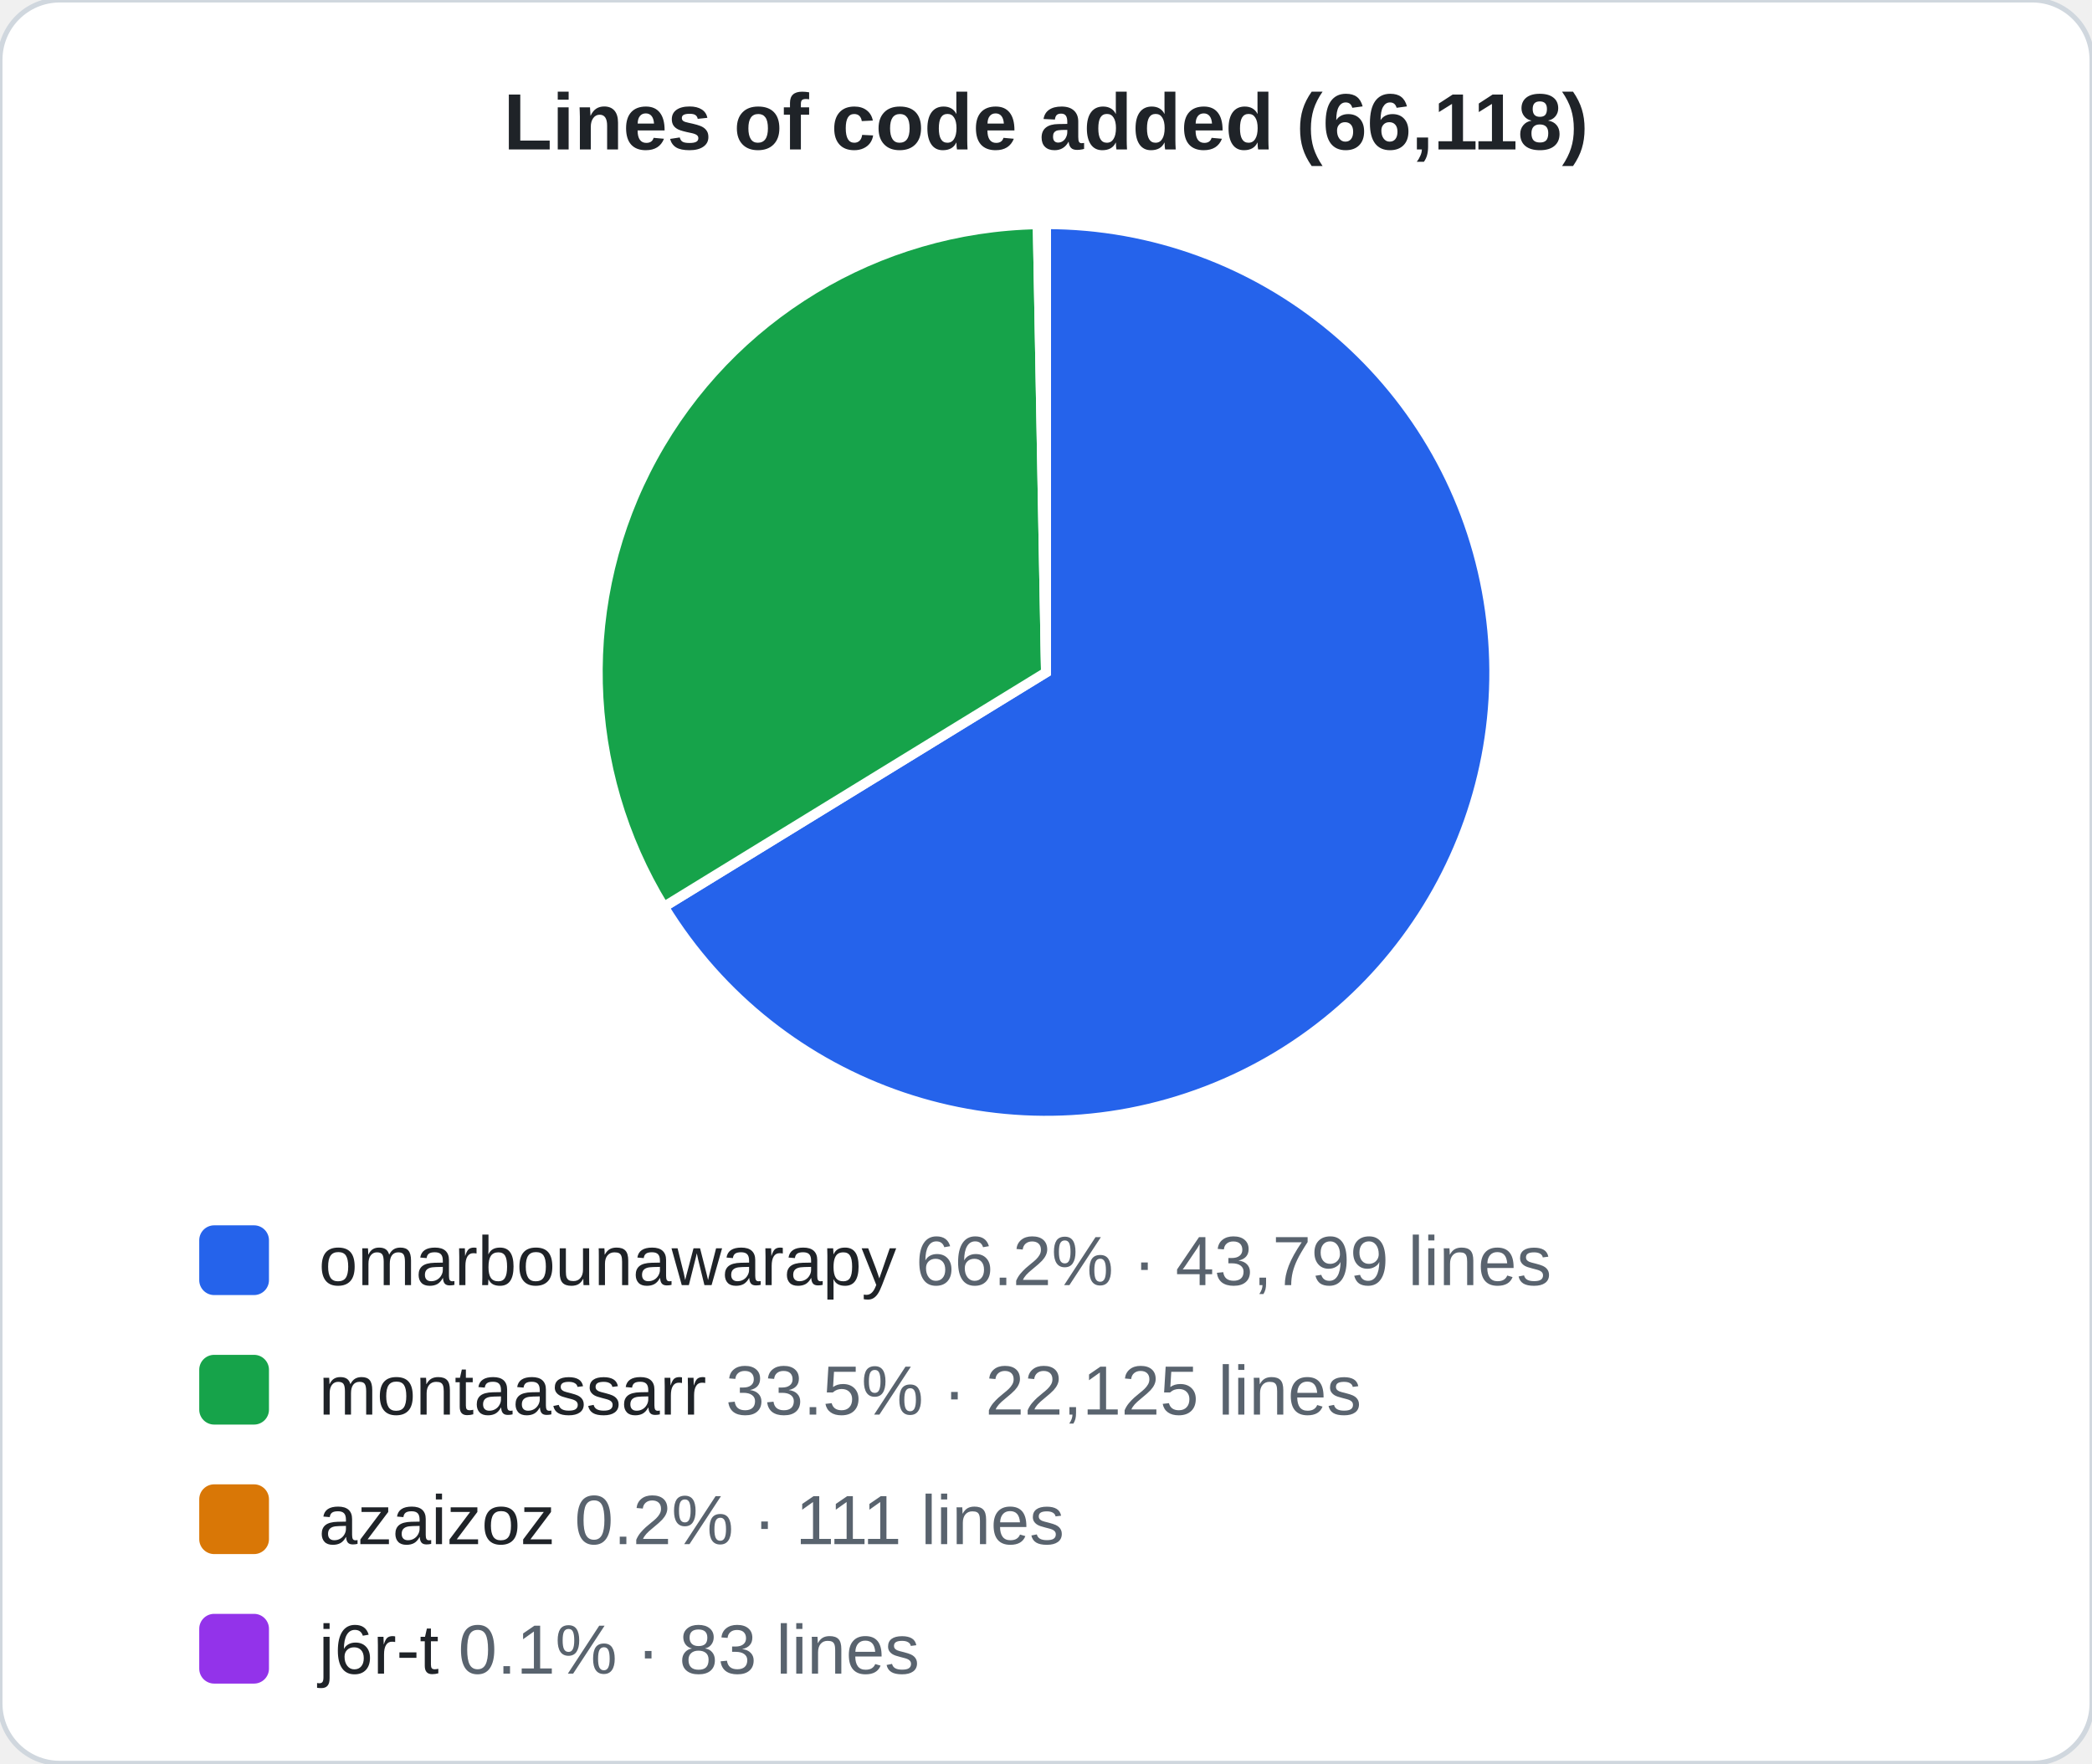
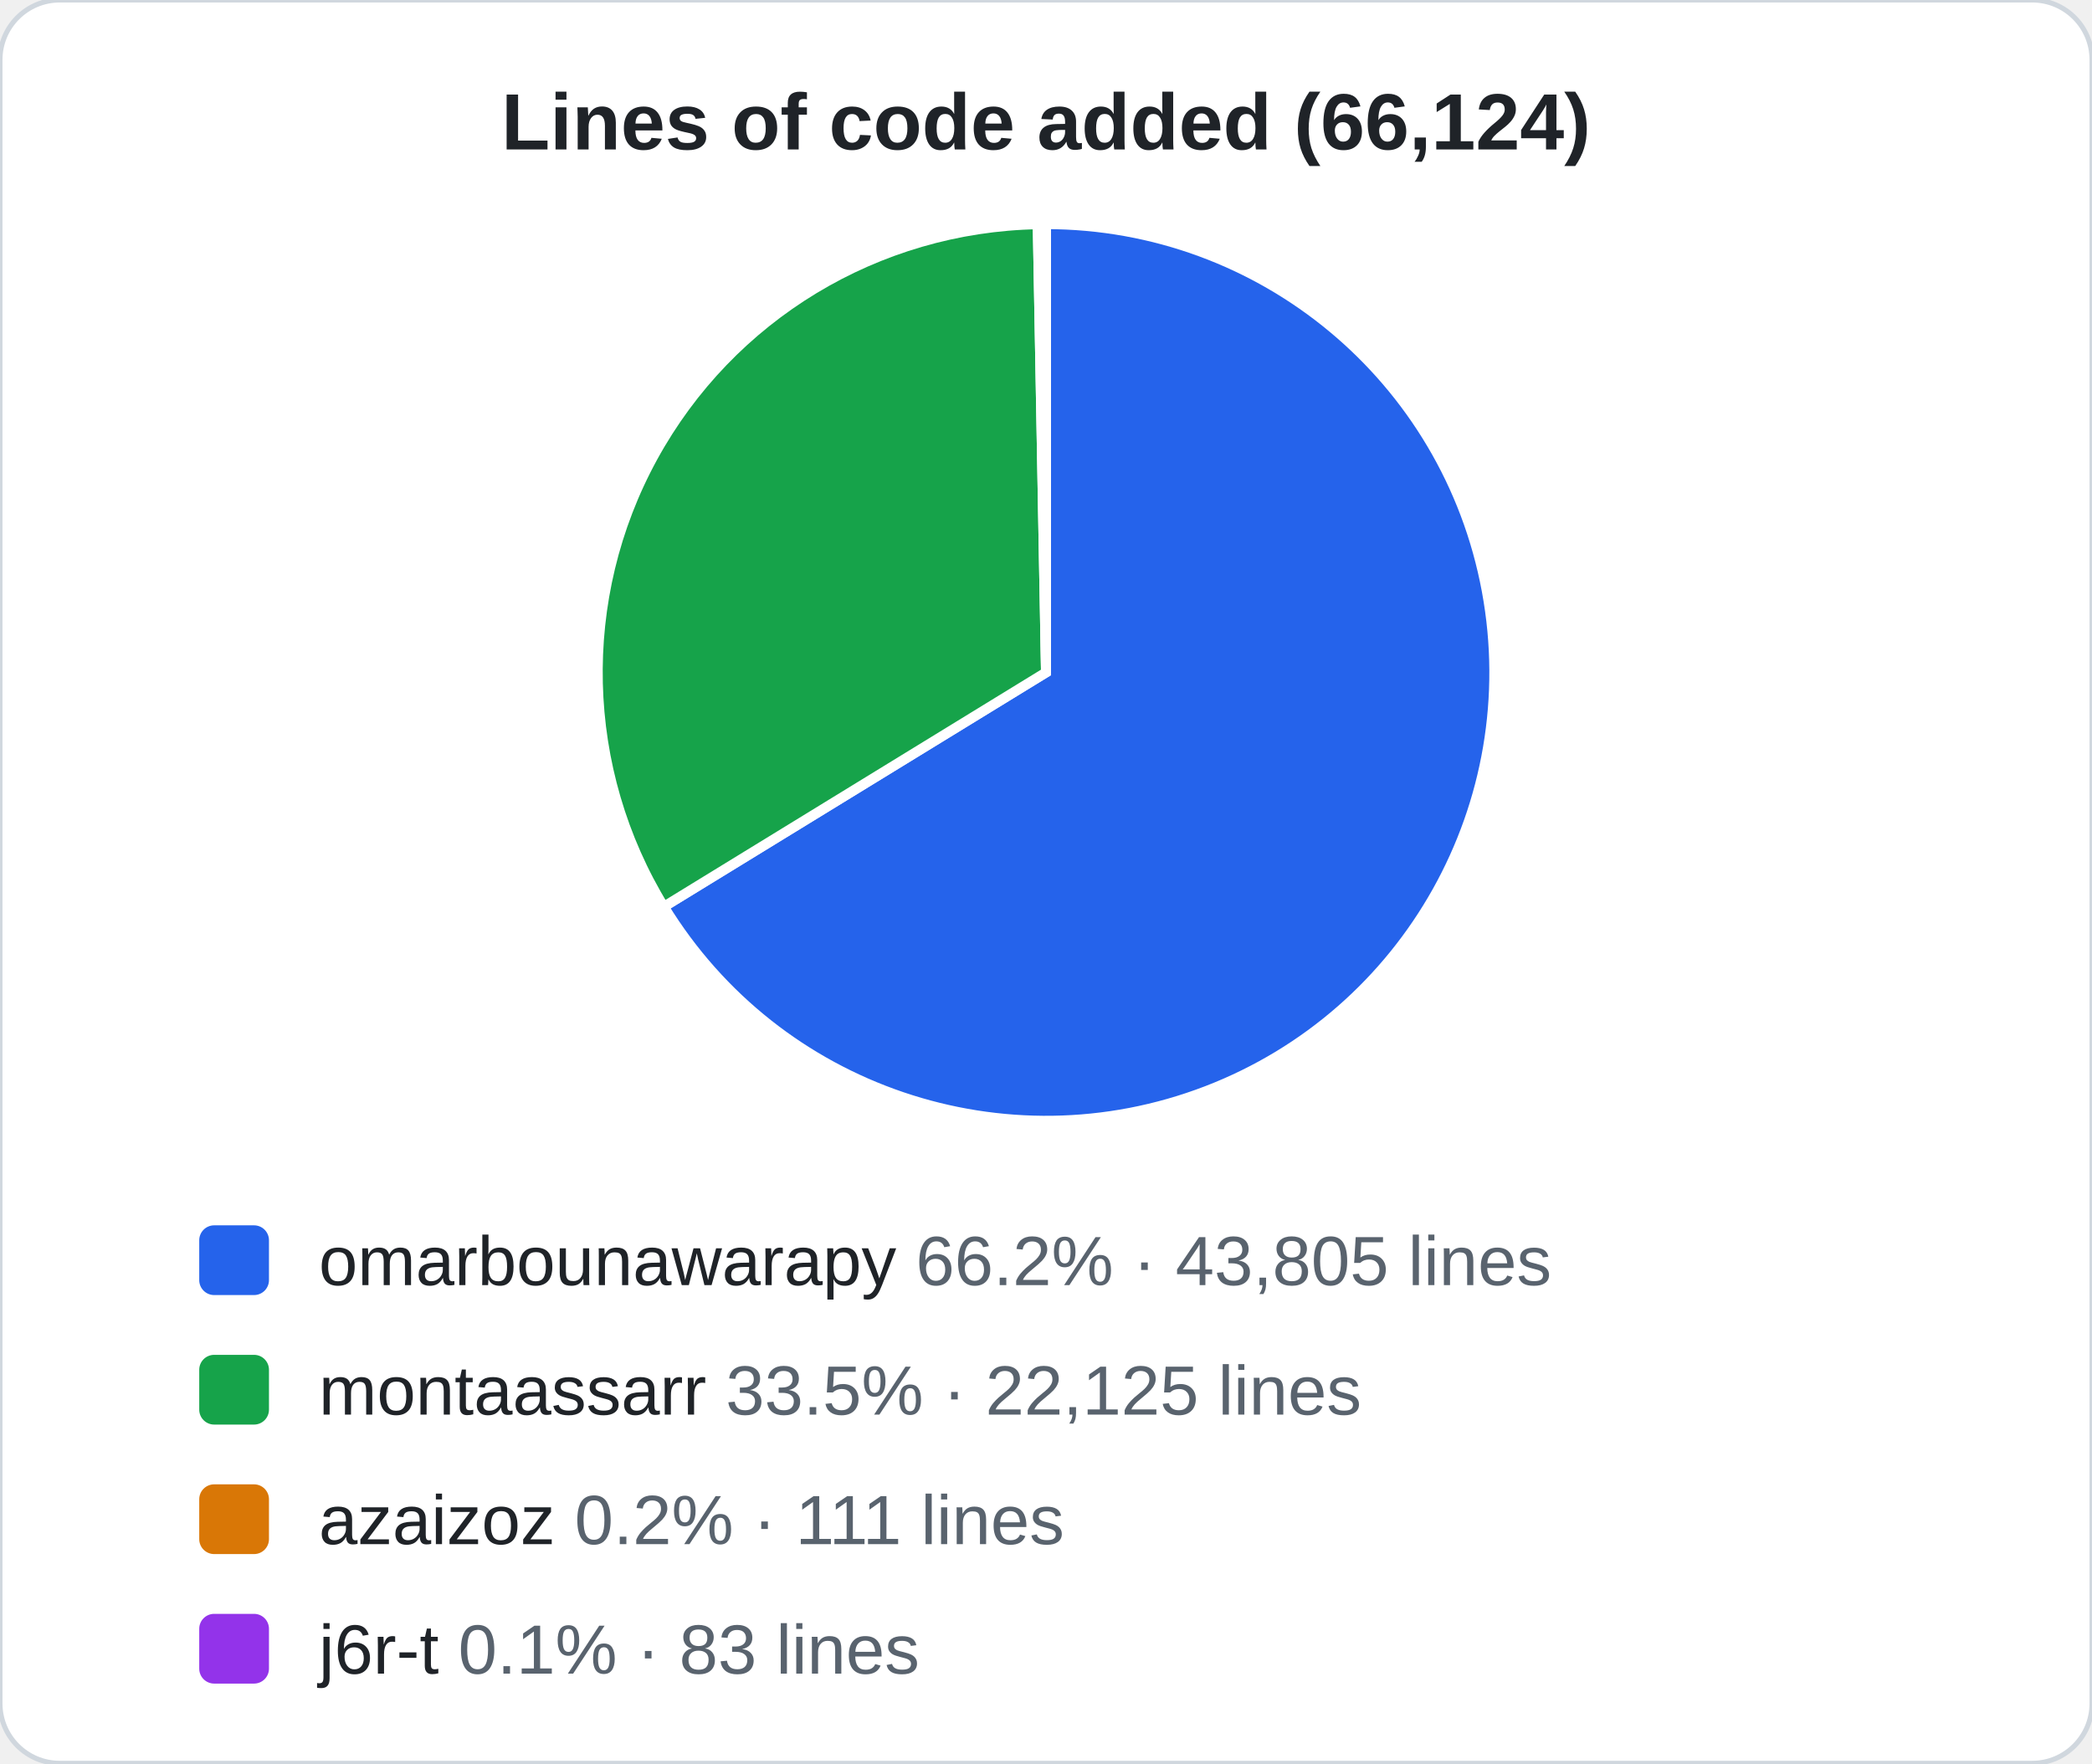
<svg xmlns="http://www.w3.org/2000/svg" width="420" height="354" viewBox="0 0 420 354" role="img" aria-labelledby="t">
  <rect width="420" height="354" rx="12" fill="#ffffff" stroke="#d0d7de" />
-   <text x="210" y="30" text-anchor="middle" font-family="Arial,Helvetica,sans-serif" font-size="16" font-weight="700" fill="#1f2328">Lines of code added (66,118)</text>
-   <path d="M210.0,135.0 L210.00,45.00 A90,90 0 1 1 133.28,182.06 Z" fill="#2563eb" stroke="#ffffff" stroke-width="2" />
+   <text x="210" y="30" text-anchor="middle" font-family="Arial,Helvetica,sans-serif" font-size="16" font-weight="700" fill="#1f2328">Lines of code added (66,124)</text>
+   <path d="M210.0,135.0 L210.00,45.00 A90,90 0 1 1 133.27,182.04 Z" fill="#2563eb" stroke="#ffffff" stroke-width="2" />
  <rect x="40" y="246" width="14" height="14" rx="3" fill="#2563eb" />
-   <text x="64" y="258" font-family="Arial,Helvetica,sans-serif" font-size="14" fill="#1f2328">omarbounawarapy <tspan fill="#59636e">66.2% · 43,799 lines</tspan>
+   <text x="64" y="258" font-family="Arial,Helvetica,sans-serif" font-size="14" fill="#1f2328">omarbounawarapy <tspan fill="#59636e">66.2% · 43,805 lines</tspan>
  </text>
-   <path d="M210.0,135.0 L133.28,182.06 A90,90 0 0 1 208.34,45.02 Z" fill="#16a34a" stroke="#ffffff" stroke-width="2" />
+   <path d="M210.0,135.0 L133.27,182.04 A90,90 0 0 1 208.34,45.02 Z" fill="#16a34a" stroke="#ffffff" stroke-width="2" />
  <rect x="40" y="272" width="14" height="14" rx="3" fill="#16a34a" />
  <text x="64" y="284" font-family="Arial,Helvetica,sans-serif" font-size="14" fill="#1f2328">montaassarr <tspan fill="#59636e">33.5% · 22,125 lines</tspan>
  </text>
  <path d="M210.0,135.0 L208.34,45.02 A90,90 0 0 1 209.29,45.00 Z" fill="#d97706" stroke="#ffffff" stroke-width="2" />
  <rect x="40" y="298" width="14" height="14" rx="3" fill="#d97706" />
  <text x="64" y="310" font-family="Arial,Helvetica,sans-serif" font-size="14" fill="#1f2328">azaizoz <tspan fill="#59636e">0.2% · 111 lines</tspan>
  </text>
  <path d="M210.0,135.0 L209.29,45.00 A90,90 0 0 1 210.00,45.00 Z" fill="#9333ea" stroke="#ffffff" stroke-width="2" />
  <rect x="40" y="324" width="14" height="14" rx="3" fill="#9333ea" />
  <text x="64" y="336" font-family="Arial,Helvetica,sans-serif" font-size="14" fill="#1f2328">j6r-t <tspan fill="#59636e">0.1% · 83 lines</tspan>
  </text>
</svg>
